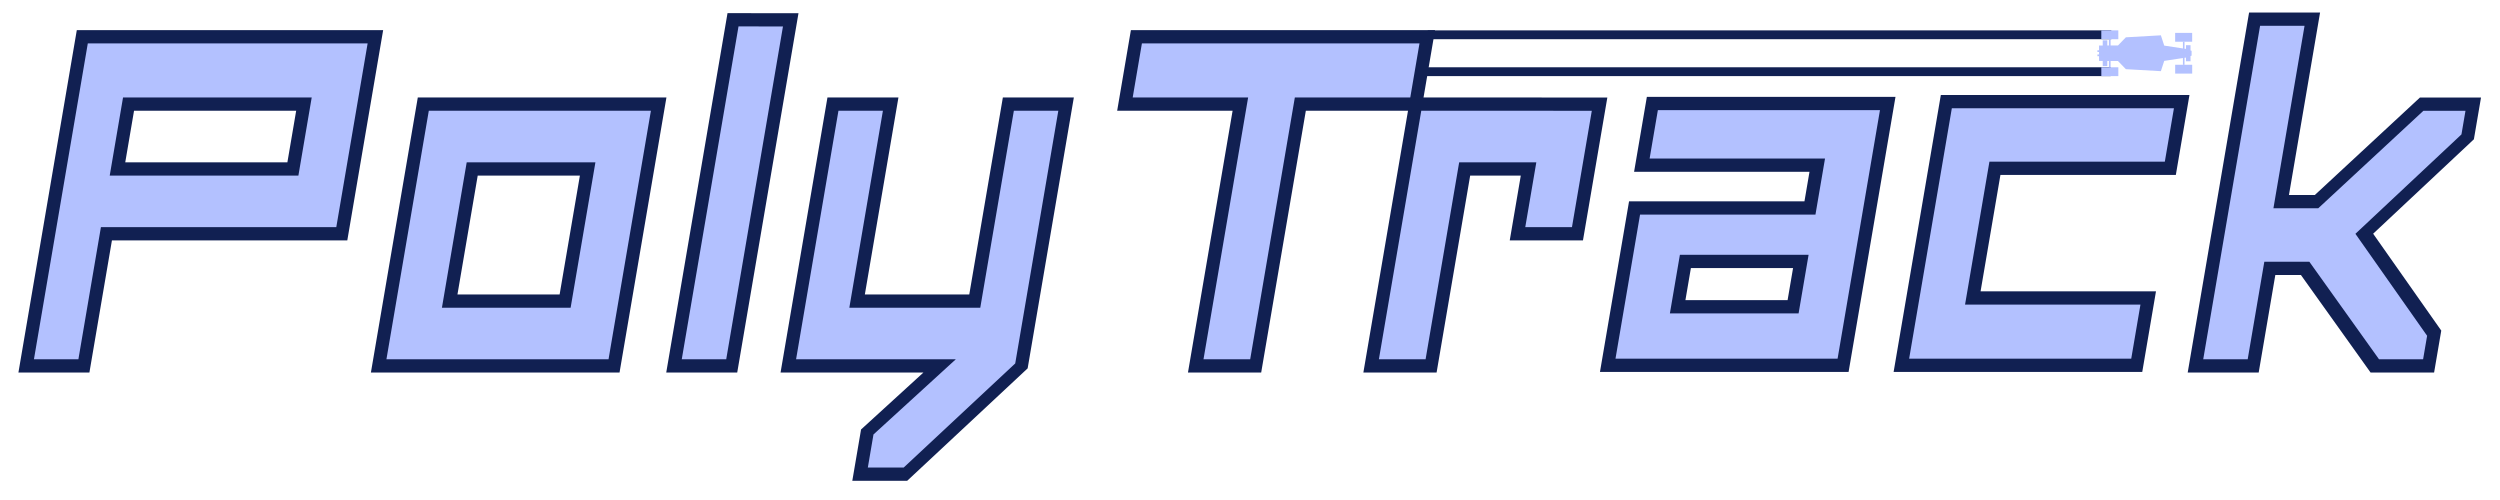
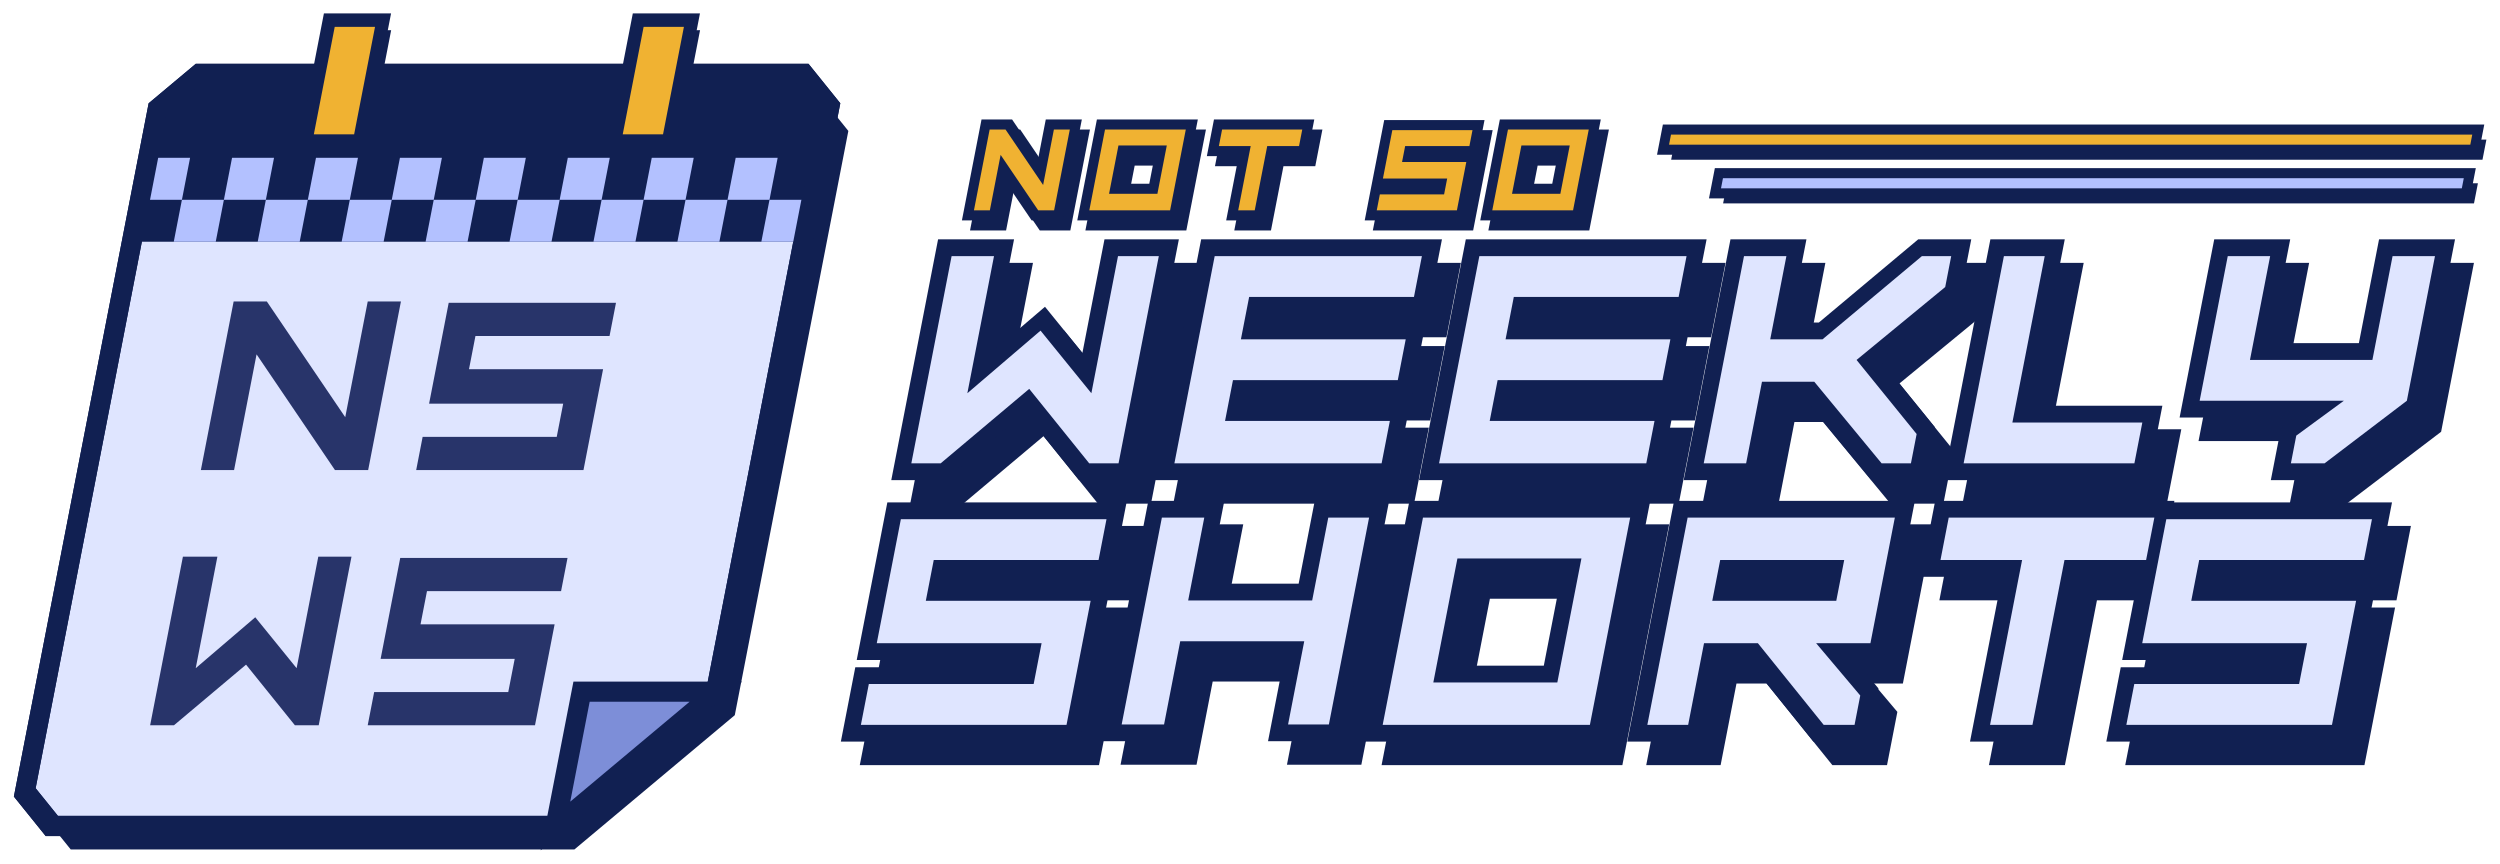
- <svg xmlns="http://www.w3.org/2000/svg" width="1000" height="200" viewBox="0 0 264.583 52.917" version="1.1" id="svg5" xml:space="preserve">
-   <defs id="defs2" />
-   <g id="layer1">
-     <g aria-label="PolyTrack" id="text382" style="font-size:59.213px;font-family:Impact;-inkscape-font-specification:Impact;fill:#28346a;stroke:#212b58;stroke-width:1.323">
-       <g id="g5117">
-         <g id="g5128" transform="matrix(1,0,-0.1914652,1,7.83031,0)">
-           <rect style="font-size:59.213px;font-family:Impact;-inkscape-font-specification:Impact;fill:#112052;fill-opacity:1;stroke:none;stroke-width:0.371;stroke-dasharray:none;stroke-opacity:1" id="rect19982-1" width="72.351" height="0.952" x="143.269" y="3.273" transform="matrix(1,0,0.1880493,0.9821596,0,0)" />
-           <rect style="font-size:59.213px;font-family:Impact;-inkscape-font-specification:Impact;fill:#112052;fill-opacity:1;stroke:none;stroke-width:0.372;stroke-dasharray:none;stroke-opacity:1" id="rect19982-1-3" width="72.939" height="0.952" x="142.615" y="7.249" transform="matrix(1,0,0.1880493,0.9821596,0,0)" />
-           <g id="g872" transform="matrix(0.07480357,0,0.01424868,0.07441914,212.3713,-1.984747)" style="fill:#b3c1ff;fill-opacity:1">
-             <rect y="122.351" x="24.19" height="12.568" width="24.072" id="rect827" style="opacity:1;fill:#b3c1ff;fill-opacity:1;stroke:none;stroke-width:10;stroke-linecap:square;stroke-linejoin:bevel;stroke-miterlimit:4;stroke-dasharray:none;stroke-opacity:1;paint-order:stroke fill markers" />
-             <rect y="118.765" x="128.671" height="12.568" width="24.072" id="rect827-6" style="opacity:1;fill:#b3c1ff;fill-opacity:1;stroke:none;stroke-width:10;stroke-linecap:square;stroke-linejoin:bevel;stroke-miterlimit:4;stroke-dasharray:none;stroke-opacity:1;paint-order:stroke fill markers" />
-             <path id="path844" d="m 20.939,104.171 h -2.297 v 2.408 h 2.305 v 6.765 h 5.22 v 7.365 h 6.469 v -7.276 h 2.303 v 8.977 h 2.386 v -8.989 h 10.371 l 11.221,11.623 49.515,2.835 4.748,-14.623 26.468,-4.047 v 9.689 h 2.238 v -10.023 l 2.051,-0.309 v 5.233 h 6.451 v -7.438 l 1.528,-0.551 2.3e-4,-6.842 -1.528,-0.551 v -7.438 h -6.451 v 5.233 l -2.051,-0.309 V 85.881 h -2.238 v 9.689 l -26.468,-4.047 -4.748,-14.623 -49.515,2.835 -11.221,11.623 H 37.325 v -8.989 h -2.386 v 8.977 H 32.636 V 84.07 H 26.168 v 7.365 h -5.22 v 6.765 h -2.305 v 2.408 h 2.297 z" style="fill:#b3c1ff;fill-opacity:1;stroke:none;stroke-width:0.265px;stroke-linecap:butt;stroke-linejoin:miter;stroke-opacity:1" />
-             <rect transform="scale(1,-1)" y="-82.428" x="24.155" height="12.568" width="24.072" id="rect827-9" style="opacity:1;fill:#b3c1ff;fill-opacity:1;stroke:none;stroke-width:10;stroke-linecap:square;stroke-linejoin:bevel;stroke-miterlimit:4;stroke-dasharray:none;stroke-opacity:1;paint-order:stroke fill markers" />
-             <rect transform="scale(1,-1)" y="-86.015" x="128.636" height="12.568" width="24.072" id="rect827-6-8" style="opacity:1;fill:#b3c1ff;fill-opacity:1;stroke:none;stroke-width:10;stroke-linecap:square;stroke-linejoin:bevel;stroke-miterlimit:4;stroke-dasharray:none;stroke-opacity:1;paint-order:stroke fill markers" />
-           </g>
-           <path id="path4993" style="font-family:'FORCED SQUARE';-inkscape-font-specification:'FORCED SQUARE';fill:#b3c1ff;fill-opacity:1;stroke:#112052;stroke-width:1.404;stroke-dasharray:none;stroke-opacity:1" d="m 231.169,2.029 0.769,36.696 h 6.109 l -0.216,-10.323 h 3.737 l 9.35,10.323 h 5.694 l -0.072,-3.463 -9.413,-10.522 8.978,-10.256 -0.072,-3.463 h -5.457 l -9.155,10.322 H 237.682 L 237.278,2.029 Z m -161.022,0.066 0.768,36.629 h 6.109 L 76.256,2.096 Z M 1.624,3.894 2.354,38.725 H 8.463 L 8.169,24.739 H 33.079 L 32.643,3.894 Z m 111.56,0 0.15,7.126 h 12.217 l 0.581,27.705 h 6.346 l -0.58,-27.705 h 12.217 l -0.149,-7.126 z m 30.931,7.126 0.58,27.705 h 6.346 L 150.604,17.88 h 6.761 l 0.144,6.86 h 6.346 l -0.287,-13.719 z m 56.101,-0.267 0.585,27.905 h 24.91 l -0.15,-7.126 h -18.564 l -0.287,-13.72 h 18.564 l -0.148,-7.059 z m -31.074,0.2 0.137,6.526 h 18.564 l 0.095,4.529 h -18.564 l 0.349,16.65 h 24.909 l -0.58,-27.705 z M 7.882,11.02 h 18.564 l 0.144,6.86 H 8.026 Z m 31.196,0 0.581,27.705 H 64.569 L 63.988,11.02 Z m 43.355,0 0.581,27.705 h 16.013 l -6.319,6.993 0.093,4.462 h 4.804 L 107.686,38.725 107.106,11.02 h -6.109 l 0.437,20.845 H 88.979 L 88.542,11.02 Z M 45.568,17.88 H 57.786 L 58.079,31.866 H 45.862 Z M 175.838,27.67 h 12.217 l 0.1,4.795 h -12.217 z" />
-         </g>
-       </g>
+ <svg xmlns="http://www.w3.org/2000/svg" viewBox="34.2 24.0 744.5 257.2" width="744" height="257">
+   <g transform="translate(415.181,165.0) skewX(-11) translate(-415.181,-165.0)">
+     <path d="M77.00,53.00 L257.00,53.00 L267.00,63.00 L267.00,237.00 L227.00,277.00 L77.00,277.00 L67.00,267.00 L67.00,63.00 Z" fill="#112052" />
+     <path d="M70.00,46.00 L250.00,46.00 L260.00,56.00 L260.00,230.00 L220.00,270.00 L70.00,270.00 L60.00,260.00 L60.00,56.00 Z" fill="#dfe5ff" stroke="#112052" stroke-width="6" stroke-linejoin="miter" />
+     <clipPath id="pg60">
+       <path d="M70.00,46.00 L250.00,46.00 L260.00,56.00 L260.00,230.00 L220.00,270.00 L70.00,270.00 L60.00,260.00 L60.00,56.00 Z" />
+     </clipPath>
+     <g clip-path="url(#pg60)">
+       <rect x="60" y="46" width="200" height="50" fill="#112052" />
+       <rect x="60.00" y="71.00" width="12.5" height="12.5" fill="#b3c1ff" />
+       <rect x="85.00" y="71.00" width="12.5" height="12.5" fill="#b3c1ff" />
+       <rect x="110.00" y="71.00" width="12.5" height="12.5" fill="#b3c1ff" />
+       <rect x="135.00" y="71.00" width="12.5" height="12.5" fill="#b3c1ff" />
+       <rect x="160.00" y="71.00" width="12.5" height="12.5" fill="#b3c1ff" />
+       <rect x="185.00" y="71.00" width="12.5" height="12.5" fill="#b3c1ff" />
+       <rect x="210.00" y="71.00" width="12.5" height="12.5" fill="#b3c1ff" />
+       <rect x="235.00" y="71.00" width="12.5" height="12.5" fill="#b3c1ff" />
+       <rect x="260.00" y="71.00" width="12.5" height="12.5" fill="#b3c1ff" />
+       <rect x="72.50" y="83.50" width="12.5" height="12.5" fill="#b3c1ff" />
+       <rect x="97.50" y="83.50" width="12.5" height="12.5" fill="#b3c1ff" />
+       <rect x="122.50" y="83.50" width="12.5" height="12.5" fill="#b3c1ff" />
+       <rect x="147.50" y="83.50" width="12.5" height="12.5" fill="#b3c1ff" />
+       <rect x="172.50" y="83.50" width="12.5" height="12.5" fill="#b3c1ff" />
+       <rect x="197.50" y="83.50" width="12.5" height="12.5" fill="#b3c1ff" />
+       <rect x="222.50" y="83.50" width="12.5" height="12.5" fill="#b3c1ff" />
+       <rect x="247.50" y="83.50" width="12.5" height="12.5" fill="#b3c1ff" />
    </g>
+     <path d="M70.00,46.00 L250.00,46.00 L260.00,56.00 L260.00,230.00 L220.00,270.00 L70.00,270.00 L60.00,260.00 L60.00,56.00 Z" fill="none" stroke="#112052" stroke-width="6" />
+     <rect x="109" y="33" width="16" height="36" fill="#112052" />
+     <rect x="106" y="30" width="16" height="36" fill="#f0b232" stroke="#112052" stroke-width="4" />
+     <rect x="201" y="33" width="16" height="36" fill="#112052" />
+     <rect x="198" y="30" width="16" height="36" fill="#f0b232" stroke="#112052" stroke-width="4" />
+     <path d="M143.616 113.792V164.0H133.728L103.68 129.536V164.0H93.792V113.792H103.68L133.728 148.256V113.792ZM167.808 124.064V133.952H207.744V164.0H157.92V154.112H197.856V144.224H157.92V114.176H207.744V124.064Z" fill="#28346a" />
+     <path d="M143.664 189.792V240.0H136.56L118.512 221.952L100.56 240.0H93.456V189.792H103.728V223.008L118.512 207.84L133.776 223.008V189.792ZM168.144 200.064V209.952H208.08V240.0H158.256V230.112H198.192V220.224H158.256V190.176H208.08V200.064Z" fill="#28346a" />
+     <path d="M260.00,230.00 L220.00,230.00 L220.00,270.00 Z" fill="#7d8ed8" stroke="#112052" stroke-width="6" stroke-linejoin="miter" />
+     <path d="M373.714 107.286V169.0H364.982L342.798 146.816L320.732 169.0H312.0V107.286H324.626V148.114L342.798 129.47L361.56 148.114V107.286ZM402.978 119.44V132.066H452.066V144.22H402.978V156.374H452.066V169.0H390.352V107.286H452.066V119.44ZM481.802 119.44V132.066H530.89V144.22H481.802V156.374H530.89V169.0H469.176V107.286H530.89V119.44ZM587.53 138.202 609.714 160.268V169.0H600.982L576.202 144.692H560.626V169.0H548.0V107.286H560.626V132.066H576.202L600.982 107.286H609.714V116.49ZM676.266 169.0H625.408V107.286H637.562V156.846H676.266ZM753.792 150.356 732.906 169.0H722.876V160.74L735.03 150.356H692.078V107.286H704.704V138.202H741.166V107.286H753.792Z" fill="#112052" stroke="#112052" stroke-width="10" stroke-linejoin="miter" />
+     <path d="M324.272 197.792V209.946H373.36V246.88H312.118V234.726H361.206V222.572H312.118V185.638H373.36V197.792ZM451.476 185.166V246.762H439.322V221.982H402.388V246.762H389.762V185.166H402.388V209.828H439.322V185.166ZM529.238 246.88H467.524V185.166H529.238ZM517.084 197.32H480.15V234.254H517.084ZM608.062 185.166V222.572H591.896L608.062 238.148V246.88H598.858L574.55 222.572H558.502V246.88H546.348V185.166ZM595.436 197.792H558.502V209.946H595.436ZM685.352 197.792H661.044V246.88H648.418V197.792H624.11V185.166H685.352ZM701.164 197.792V209.946H750.252V246.88H689.01V234.726H738.098V222.572H689.01V185.638H750.252V197.792Z" fill="#112052" stroke="#112052" stroke-width="10" stroke-linejoin="miter" />
+     <path d="M366.714 100.286V162.0H357.982L335.798 139.816L313.732 162.0H305.0V100.286H317.626V141.114L335.798 122.47L354.56 141.114V100.286ZM395.978 112.44V125.066H445.066V137.22H395.978V149.374H445.066V162.0H383.352V100.286H445.066V112.44ZM474.802 112.44V125.066H523.89V137.22H474.802V149.374H523.89V162.0H462.176V100.286H523.89V112.44ZM580.53 131.202 602.714 153.268V162.0H593.982L569.202 137.692H553.626V162.0H541.0V100.286H553.626V125.066H569.202L593.982 100.286H602.714V109.49ZM669.266 162.0H618.408V100.286H630.562V149.846H669.266ZM746.792 143.356 725.906 162.0H715.876V153.74L728.03 143.356H685.078V100.286H697.704V131.202H734.166V100.286H746.792Z" fill="#112052" stroke="#112052" stroke-width="10" stroke-linejoin="miter" />
+     <path d="M366.714 100.286V162.0H357.982L335.798 139.816L313.732 162.0H305.0V100.286H317.626V141.114L335.798 122.47L354.56 141.114V100.286ZM395.978 112.44V125.066H445.066V137.22H395.978V149.374H445.066V162.0H383.352V100.286H445.066V112.44ZM474.802 112.44V125.066H523.89V137.22H474.802V149.374H523.89V162.0H462.176V100.286H523.89V112.44ZM580.53 131.202 602.714 153.268V162.0H593.982L569.202 137.692H553.626V162.0H541.0V100.286H553.626V125.066H569.202L593.982 100.286H602.714V109.49ZM669.266 162.0H618.408V100.286H630.562V149.846H669.266ZM746.792 143.356 725.906 162.0H715.876V153.74L728.03 143.356H685.078V100.286H697.704V131.202H734.166V100.286H746.792Z" fill="#dfe5ff" />
+     <path d="M317.272 190.792V202.946H366.36V239.88H305.118V227.726H354.206V215.572H305.118V178.638H366.36V190.792ZM444.476 178.166V239.762H432.322V214.982H395.388V239.762H382.762V178.166H395.388V202.828H432.322V178.166ZM522.238 239.88H460.524V178.166H522.238ZM510.084 190.32H473.15V227.254H510.084ZM601.062 178.166V215.572H584.896L601.062 231.148V239.88H591.858L567.55 215.572H551.502V239.88H539.348V178.166ZM588.436 190.792H551.502V202.946H588.436ZM678.352 190.792H654.044V239.88H641.418V190.792H617.11V178.166H678.352ZM694.164 190.792V202.946H743.252V239.88H682.01V227.726H731.098V215.572H682.01V178.638H743.252V190.792Z" fill="#112052" stroke="#112052" stroke-width="10" stroke-linejoin="miter" />
+     <path d="M317.272 190.792V202.946H366.36V239.88H305.118V227.726H354.206V215.572H305.118V178.638H366.36V190.792ZM444.476 178.166V239.762H432.322V214.982H395.388V239.762H382.762V178.166H395.388V202.828H432.322V178.166ZM522.238 239.88H460.524V178.166H522.238ZM510.084 190.32H473.15V227.254H510.084ZM601.062 178.166V215.572H584.896L601.062 231.148V239.88H591.858L567.55 215.572H551.502V239.88H539.348V178.166ZM588.436 190.792H551.502V202.946H588.436ZM678.352 190.792H654.044V239.88H641.418V190.792H617.11V178.166H678.352ZM694.164 190.792V202.946H743.252V239.88H682.01V227.726H731.098V215.572H682.01V178.638H743.252V190.792Z" fill="#dfe5ff" />
+     <path d="M335.874 65.582V89.64H331.136L316.738 73.126V89.64H312.0V65.582H316.738L331.136 82.096V65.582ZM370.42 89.64H346.362V65.582H370.42ZM365.682 70.32H351.284V84.718H365.682ZM405.104 70.504H395.628V89.64H390.706V70.504H381.23V65.582H405.104ZM436.706 70.504V75.242H455.842V89.64H431.968V84.902H451.104V80.164H431.968V65.766H455.842V70.504ZM490.434 89.64H466.376V65.582H490.434ZM485.696 70.32H471.298V84.718H485.696Z" fill="#112052" stroke="#112052" stroke-width="6" />
+     <path d="M332.874 62.582V86.64H328.136L313.738 70.126V86.64H309.0V62.582H313.738L328.136 79.096V62.582ZM367.42 86.64H343.362V62.582H367.42ZM362.682 67.32H348.284V81.718H362.682ZM402.104 67.504H392.628V86.64H387.706V67.504H378.23V62.582H402.104ZM433.706 67.504V72.242H452.842V86.64H428.968V81.902H448.104V77.164H428.968V62.766H452.842V67.504ZM487.434 86.64H463.376V62.582H487.434ZM482.696 67.32H468.298V81.718H482.696Z" fill="#112052" stroke="#112052" stroke-width="6" />
+     <path d="M332.874 62.582V86.64H328.136L313.738 70.126V86.64H309.0V62.582H313.738L328.136 79.096V62.582ZM367.42 86.64H343.362V62.582H367.42ZM362.682 67.32H348.284V81.718H362.682ZM402.104 67.504H392.628V86.64H387.706V67.504H378.23V62.582H402.104ZM433.706 67.504V72.242H452.842V86.64H428.968V81.902H448.104V77.164H428.968V62.766H452.842V67.504ZM487.434 86.64H463.376V62.582H487.434ZM482.696 67.32H468.298V81.718H482.696Z" fill="#f0b232" />
+     <rect x="513.724" y="65.582" width="241.638" height="6" fill="#112052" />
+     <rect x="510.724" y="62.582" width="241.638" height="6" fill="#f0b232" stroke="#112052" stroke-width="3" />
+     <rect x="531.724" y="78.582" width="223.638" height="6" fill="#112052" />
+     <rect x="528.724" y="75.582" width="223.638" height="6" fill="#b3c1ff" stroke="#112052" stroke-width="3" />
  </g>
</svg>
